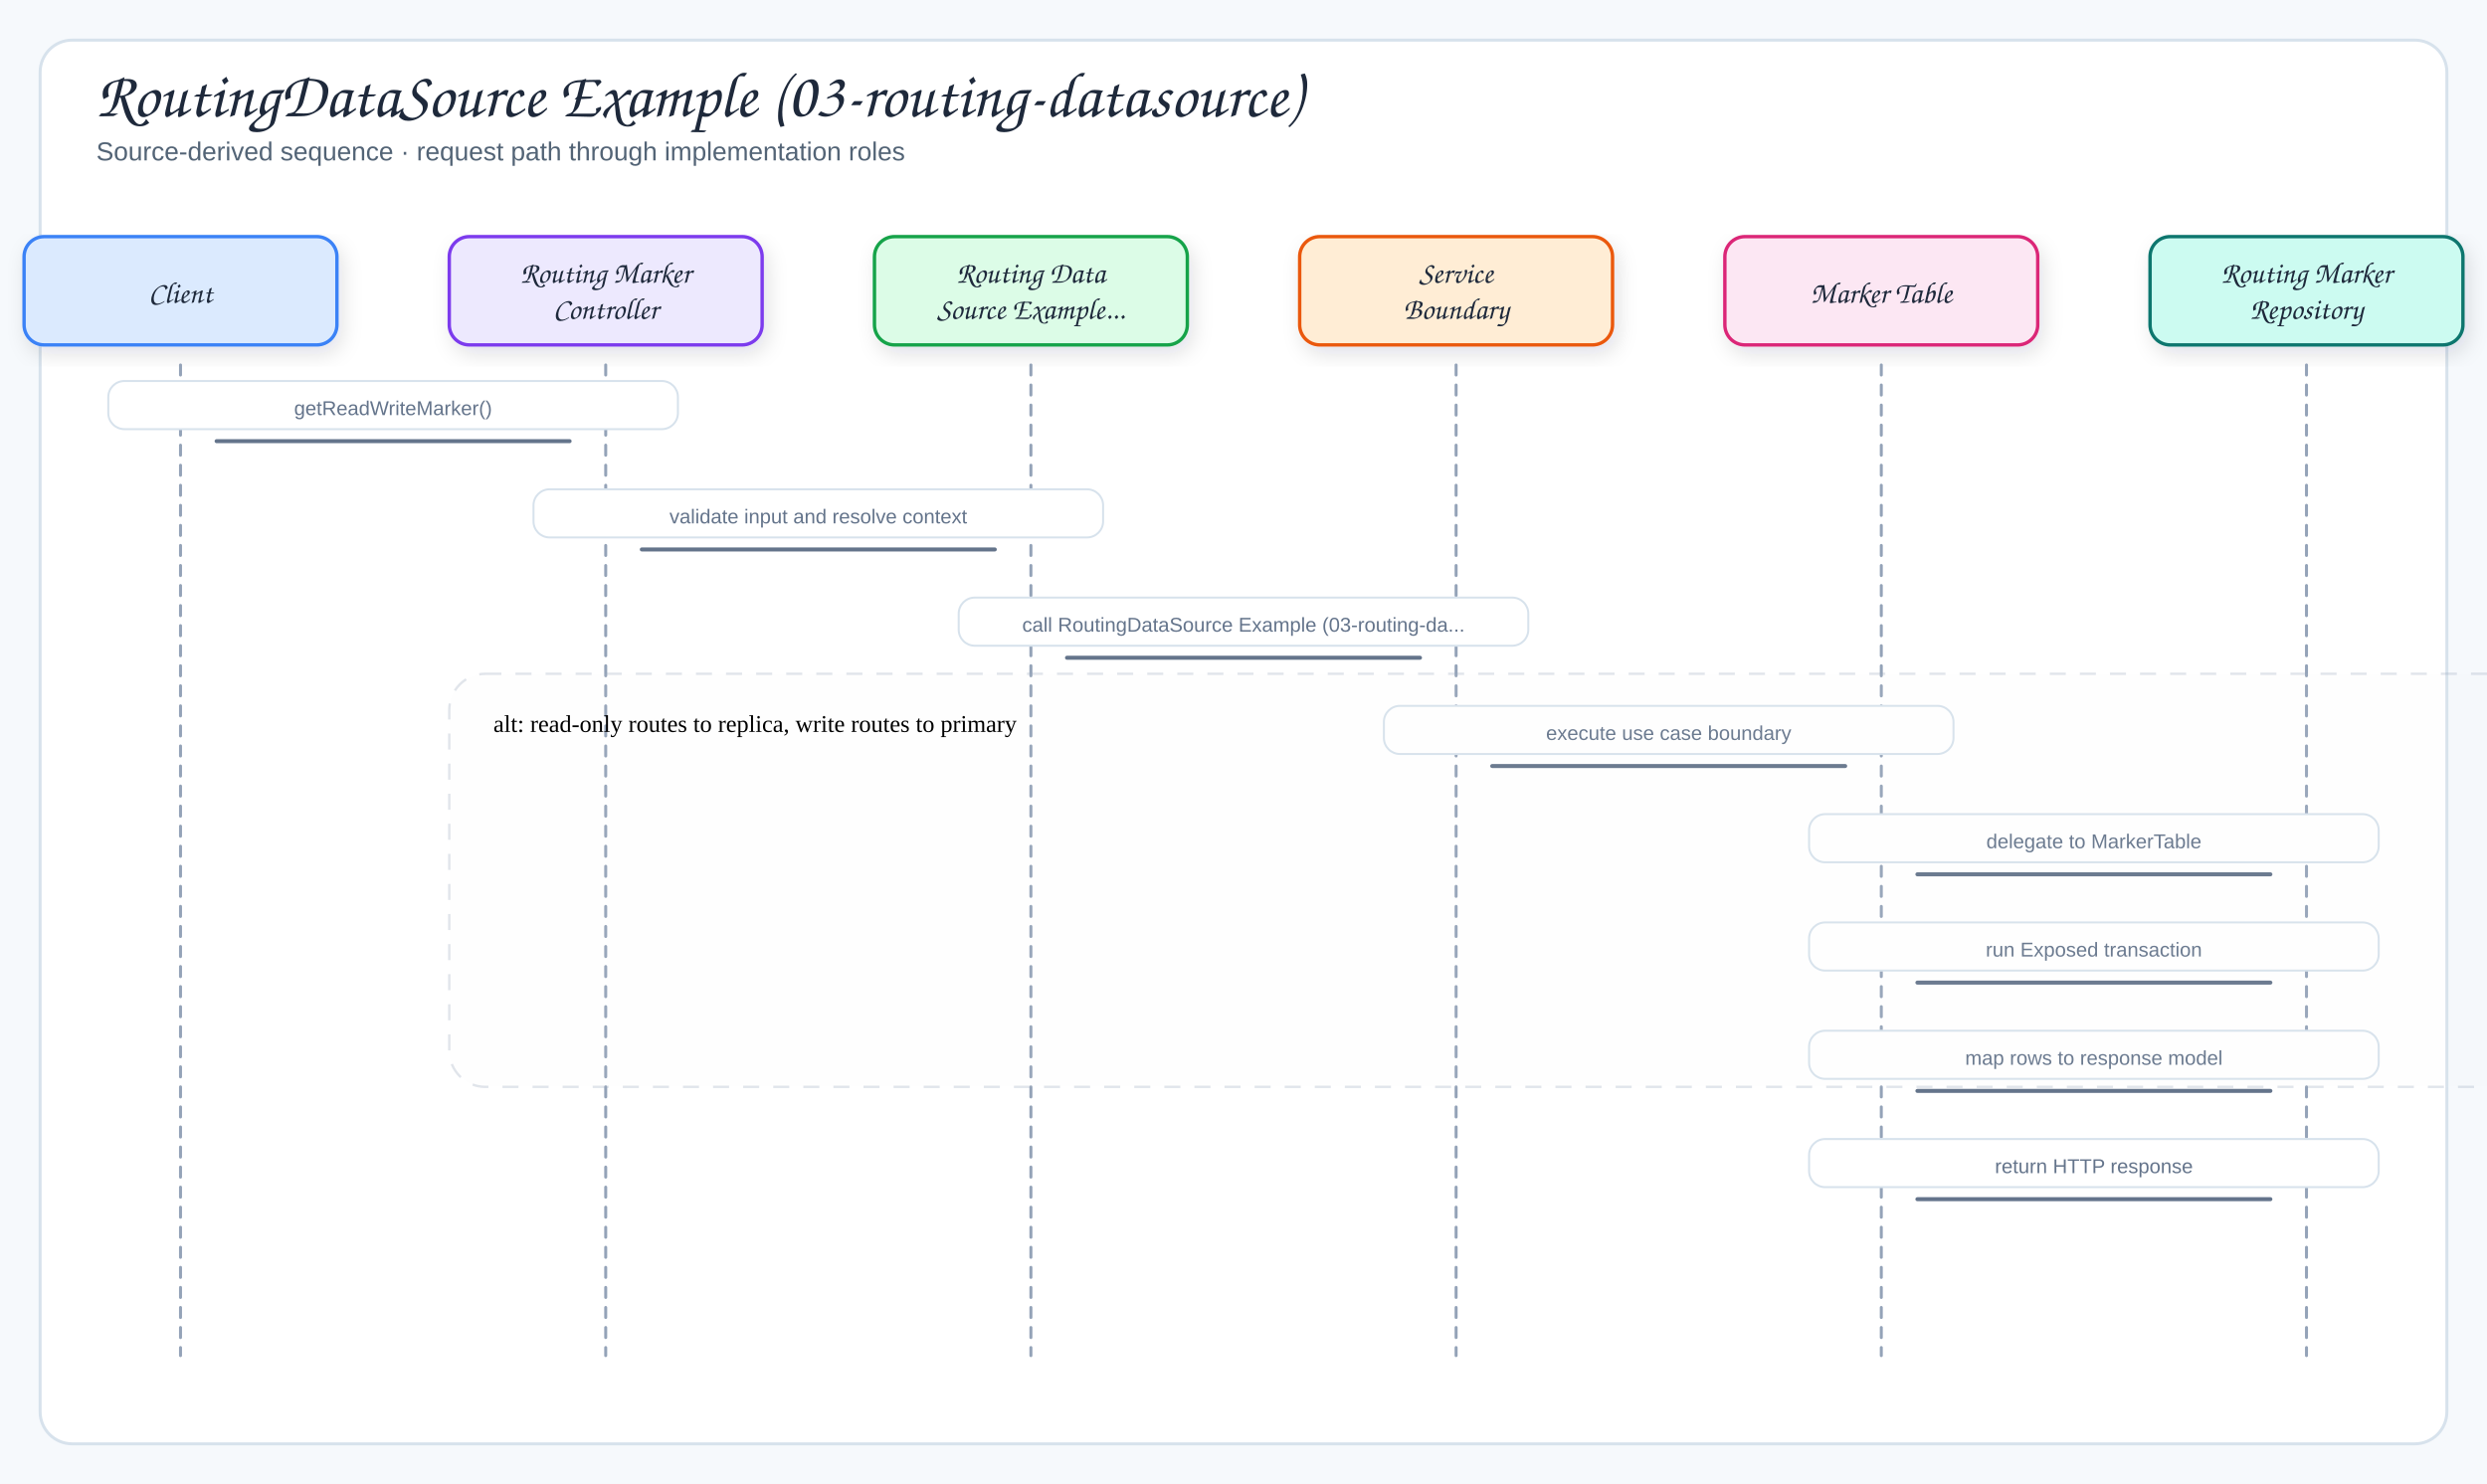
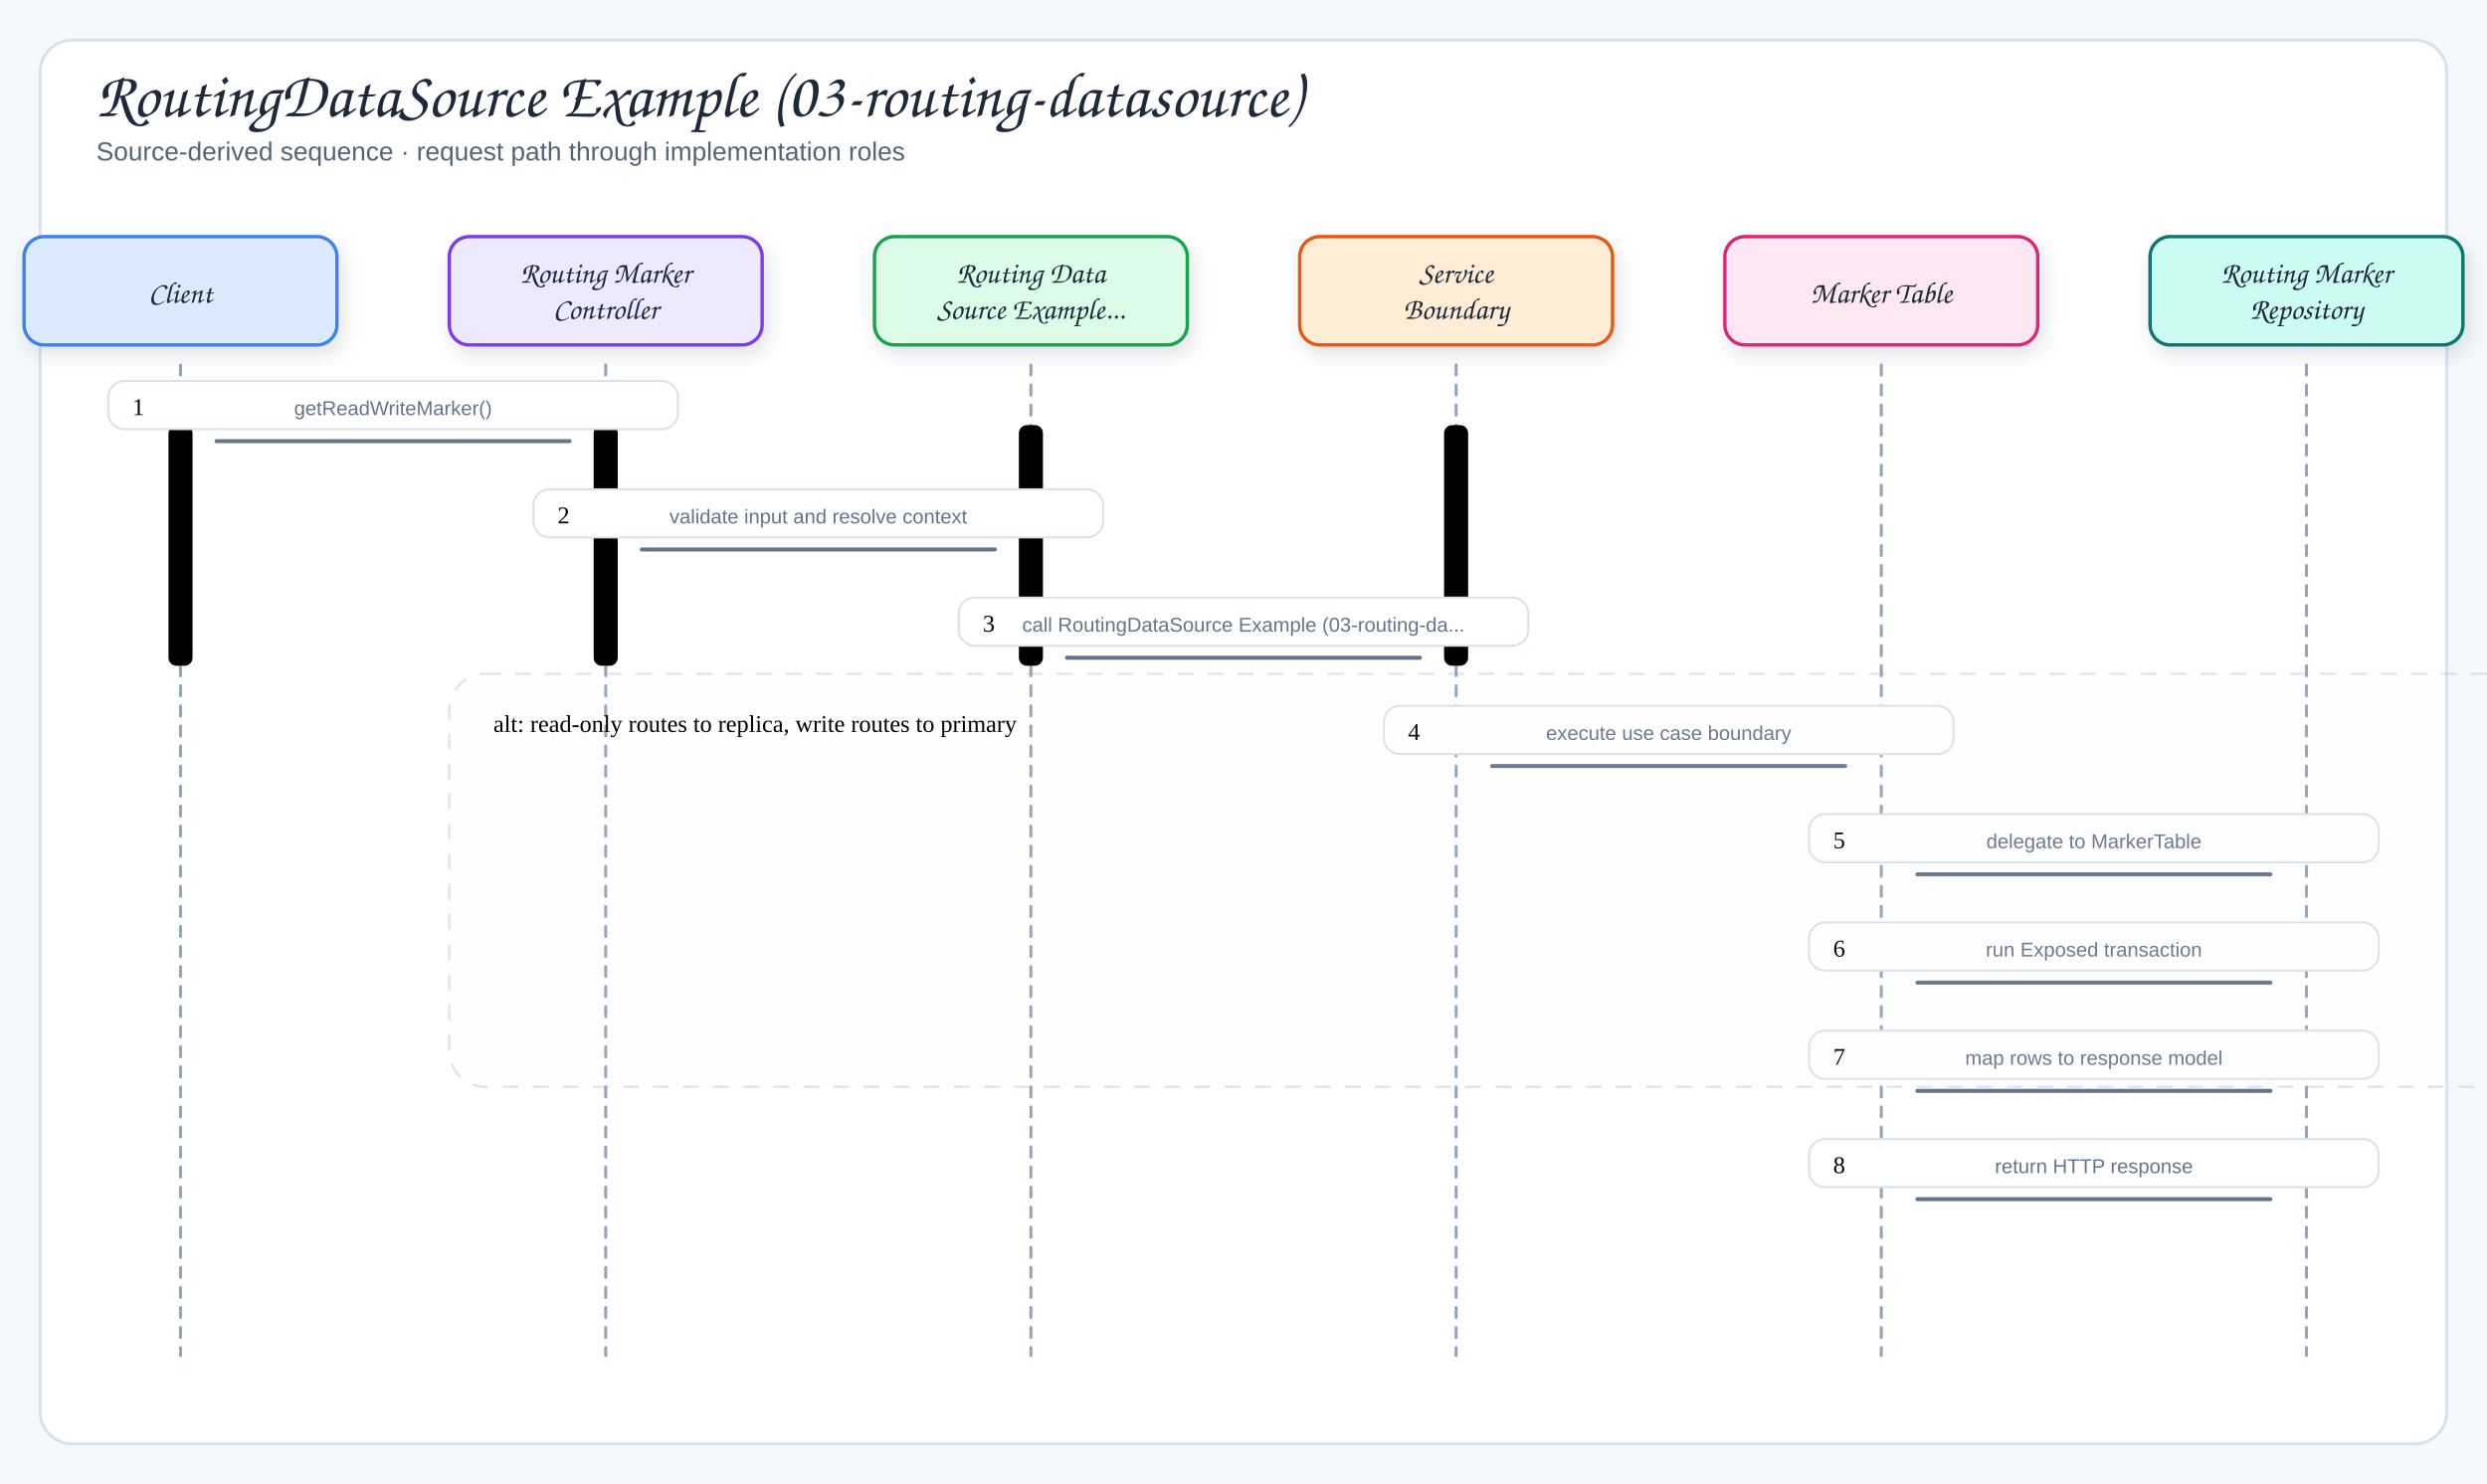
<svg xmlns="http://www.w3.org/2000/svg" viewBox="0 0 1240 740" width="1240" height="740" role="img" aria-label="RoutingDataSource Example (03-routing-datasource)">
  <defs>
    <filter id="shadow" x="-10%" y="-10%" width="120%" height="130%">
      <feDropShadow dx="2" dy="4" stdDeviation="5" flood-color="#1f2937" flood-opacity="0.12" />
    </filter>
-     <marker id="arrow" markerWidth="9" markerHeight="9" refX="8" refY="4.5" orient="auto">
-       <path d="M1,1 L8,4.5 L1,8 Z" fill="#64748b" />
+     <marker viewBox="0 0 10 10" id="arrow" markerUnits="userSpaceOnUse" markerWidth="10" markerHeight="10" refX="9" refY="5" orient="auto">
+       <path d="M 0 0 L 10 5 L 0 10 Z" fill="#64748b" />
    </marker>
-     <marker id="inherit" markerWidth="11" markerHeight="10" refX="9.5" refY="5" orient="auto">
-       <path d="M0.5,1 L9.5,5 L0.5,9 Z" fill="#fff" stroke="#64748b" stroke-width="1.5" />
+     <marker viewBox="0 0 10 10" id="inherit" markerUnits="userSpaceOnUse" markerWidth="10" markerHeight="10" refX="9" refY="5" orient="auto">
+       <path d="M 0 0 L 10 5 L 0 10 Z" fill="#64748b" />
    </marker>
    <style>
  .canvas{fill:#f6f9fc}
  .frame{fill:#fff;stroke:#d7e2ec;stroke-width:1.5}
  .panel{fill:#f8fafc;stroke:#d7e2ec;stroke-width:1.2}
  .card{stroke-width:1.7;filter:url(#shadow)}
  .title{font-family:"Architects Daughter","Comic Sans MS",cursive;font-size:32px;fill:#1e293b}
  .subtitle{font-family:"Comic Sans MS","Comic Sans","Comic Neue",Arial,sans-serif;font-size:13px;fill:#536476}
  .panelTitle{font-family:"Architects Daughter","Comic Sans MS",cursive;font-size:12px;letter-spacing:.08em;fill:#94a3b8}
  .label{font-family:"Architects Daughter","Comic Sans MS",cursive;font-size:18px;fill:#1e293b}
  .smallLabel{font-family:"Architects Daughter","Comic Sans MS",cursive;font-size:15px;fill:#1e293b}
  .detail{font-family:"Comic Sans MS","Comic Sans","Comic Neue",Arial,sans-serif;font-size:12px;fill:#536476}
  .tiny{font-family:"Comic Sans MS","Comic Sans","Comic Neue",Arial,sans-serif;font-size:10px;fill:#64748b}
  .arrow{fill:none;stroke:#64748b;stroke-width:2;stroke-linecap:round;stroke-linejoin:round}
  .softArrow{fill:none;stroke:#94a3b8;stroke-width:1.5;stroke-linecap:round;stroke-linejoin:round;stroke-dasharray:5 5}
  .inherit{fill:none;stroke:#64748b;stroke-width:1.7;stroke-linecap:round;stroke-linejoin:round}
  .divider{stroke:#cbd5e1;stroke-width:1.2;stroke-dasharray:6 6}
.altRegion{fill:#f8fafc;fill-opacity:.055;stroke:#94a3b8;stroke-opacity:.28;stroke-width:1.2;stroke-dasharray:8 7}
</style>
  </defs>
  <rect width="1240" height="740" class="canvas" />
  <rect x="20" y="20" width="1200" height="700" rx="16" class="frame" />
  <text x="48" y="58" class="title">RoutingDataSource Example (03-routing-datasource)</text>
  <text x="48" y="80" class="subtitle">Source-derived sequence · request path through implementation roles</text>
  <rect x="12" y="118" width="156" height="54" rx="10" fill="#dbeafe" stroke="#3b82f6" class="card" />
-   <text x="90" y="151" class="smallLabel" text-anchor="middle">Client</text>
-   <path d="M90,182 L90,676" class="softArrow" />
+   <text x="90" y="151" class="smallLabel participant" text-anchor="middle">Client</text>
+   <path d="M90,182 L90,676" class="softArrow lifeline" />
+   <rect x="84" y="212" width="12" height="120" rx="4" class="activation" />
  <rect x="224" y="118" width="156" height="54" rx="10" fill="#ede9fe" stroke="#7c3aed" class="card" />
-   <text x="302" y="141" class="smallLabel" text-anchor="middle">Routing Marker</text>
-   <text x="302" y="159" class="smallLabel" text-anchor="middle">Controller</text>
-   <path d="M302,182 L302,676" class="softArrow" />
+   <text x="302" y="141" class="smallLabel participant" text-anchor="middle">Routing Marker</text>
+   <text x="302" y="159" class="smallLabel participant" text-anchor="middle">Controller</text>
+   <path d="M302,182 L302,676" class="softArrow lifeline" />
+   <rect x="296" y="212" width="12" height="120" rx="4" class="activation" />
  <rect x="436" y="118" width="156" height="54" rx="10" fill="#dcfce7" stroke="#16a34a" class="card" />
-   <text x="514" y="141" class="smallLabel" text-anchor="middle">Routing Data</text>
-   <text x="514" y="159" class="smallLabel" text-anchor="middle">Source Example...</text>
-   <path d="M514,182 L514,676" class="softArrow" />
+   <text x="514" y="141" class="smallLabel participant" text-anchor="middle">Routing Data</text>
+   <text x="514" y="159" class="smallLabel participant" text-anchor="middle">Source Example...</text>
+   <path d="M514,182 L514,676" class="softArrow lifeline" />
+   <rect x="508" y="212" width="12" height="120" rx="4" class="activation" />
  <rect x="648" y="118" width="156" height="54" rx="10" fill="#ffedd5" stroke="#ea580c" class="card" />
-   <text x="726" y="141" class="smallLabel" text-anchor="middle">Service</text>
-   <text x="726" y="159" class="smallLabel" text-anchor="middle">Boundary</text>
-   <path d="M726,182 L726,676" class="softArrow" />
+   <text x="726" y="141" class="smallLabel participant" text-anchor="middle">Service</text>
+   <text x="726" y="159" class="smallLabel participant" text-anchor="middle">Boundary</text>
+   <path d="M726,182 L726,676" class="softArrow lifeline" />
+   <rect x="720" y="212" width="12" height="120" rx="4" class="activation" />
  <rect x="860" y="118" width="156" height="54" rx="10" fill="#fce7f3" stroke="#db2777" class="card" />
-   <text x="938" y="151" class="smallLabel" text-anchor="middle">Marker Table</text>
-   <path d="M938,182 L938,676" class="softArrow" />
+   <text x="938" y="151" class="smallLabel participant" text-anchor="middle">Marker Table</text>
+   <path d="M938,182 L938,676" class="softArrow lifeline" />
  <rect x="1072" y="118" width="156" height="54" rx="10" fill="#ccfbf1" stroke="#0f766e" class="card" />
-   <text x="1150" y="141" class="smallLabel" text-anchor="middle">Routing Marker</text>
-   <text x="1150" y="159" class="smallLabel" text-anchor="middle">Repository</text>
-   <path d="M1150,182 L1150,676" class="softArrow" />
+   <text x="1150" y="141" class="smallLabel participant" text-anchor="middle">Routing Marker</text>
+   <text x="1150" y="159" class="smallLabel participant" text-anchor="middle">Repository</text>
+   <path d="M1150,182 L1150,676" class="softArrow lifeline" />
  <path d="M108,220 L284,220" class="arrow" />
-   <rect x="54" y="190" width="284" height="24" rx="8" fill="#fff" stroke="#d7e2ec" class="messageBand" />
-   <text x="196" y="207" class="tiny" text-anchor="middle">getReadWriteMarker()</text>
+   <rect x="54" y="190" width="284" height="24" rx="8" fill="#fff" stroke="#d7e2ec" class="messageBand pill" />
+   <text x="69" y="207" class="num" text-anchor="middle">1</text>
+   <text x="196" y="207" class="tiny labelText" text-anchor="middle">getReadWriteMarker()</text>
  <path d="M320,274 L496,274" class="arrow" />
-   <rect x="266" y="244" width="284" height="24" rx="8" fill="#fff" stroke="#d7e2ec" class="messageBand" />
-   <text x="408" y="261" class="tiny" text-anchor="middle">validate input and resolve context</text>
+   <rect x="266" y="244" width="284" height="24" rx="8" fill="#fff" stroke="#d7e2ec" class="messageBand pill" />
+   <text x="281" y="261" class="num" text-anchor="middle">2</text>
+   <text x="408" y="261" class="tiny labelText" text-anchor="middle">validate input and resolve context</text>
  <path d="M532,328 L708,328" class="arrow" />
-   <rect x="478" y="298" width="284" height="24" rx="8" fill="#fff" stroke="#d7e2ec" class="messageBand" />
-   <text x="620" y="315" class="tiny" text-anchor="middle">call RoutingDataSource Example (03-routing-da...</text>
+   <rect x="478" y="298" width="284" height="24" rx="8" fill="#fff" stroke="#d7e2ec" class="messageBand pill" />
+   <text x="493" y="315" class="num" text-anchor="middle">3</text>
+   <text x="620" y="315" class="tiny labelText" text-anchor="middle">call RoutingDataSource Example (03-routing-da...</text>
  <path d="M744,382 L920,382" class="arrow" />
-   <rect x="690" y="352" width="284" height="24" rx="8" fill="#fff" stroke="#d7e2ec" class="messageBand" />
-   <text x="832" y="369" class="tiny" text-anchor="middle">execute use case boundary</text>
+   <rect x="690" y="352" width="284" height="24" rx="8" fill="#fff" stroke="#d7e2ec" class="messageBand pill" />
+   <text x="705" y="369" class="num" text-anchor="middle">4</text>
+   <text x="832" y="369" class="tiny labelText" text-anchor="middle">execute use case boundary</text>
  <path d="M956,436 L1132,436" class="arrow" />
-   <rect x="902" y="406" width="284" height="24" rx="8" fill="#fff" stroke="#d7e2ec" class="messageBand" />
-   <text x="1044" y="423" class="tiny" text-anchor="middle">delegate to MarkerTable</text>
+   <rect x="902" y="406" width="284" height="24" rx="8" fill="#fff" stroke="#d7e2ec" class="messageBand pill" />
+   <text x="917" y="423" class="num" text-anchor="middle">5</text>
+   <text x="1044" y="423" class="tiny labelText" text-anchor="middle">delegate to MarkerTable</text>
  <path d="M956,490 L1132,490" class="arrow" />
-   <rect x="902" y="460" width="284" height="24" rx="8" fill="#fff" stroke="#d7e2ec" class="messageBand" />
-   <text x="1044" y="477" class="tiny" text-anchor="middle">run Exposed transaction</text>
+   <rect x="902" y="460" width="284" height="24" rx="8" fill="#fff" stroke="#d7e2ec" class="messageBand pill" />
+   <text x="917" y="477" class="num" text-anchor="middle">6</text>
+   <text x="1044" y="477" class="tiny labelText" text-anchor="middle">run Exposed transaction</text>
  <path d="M956,544 L1132,544" class="arrow" />
-   <rect x="902" y="514" width="284" height="24" rx="8" fill="#fff" stroke="#d7e2ec" class="messageBand" />
-   <text x="1044" y="531" class="tiny" text-anchor="middle">map rows to response model</text>
+   <rect x="902" y="514" width="284" height="24" rx="8" fill="#fff" stroke="#d7e2ec" class="messageBand pill" />
+   <text x="917" y="531" class="num" text-anchor="middle">7</text>
+   <text x="1044" y="531" class="tiny labelText" text-anchor="middle">map rows to response model</text>
  <path d="M956,598 L1132,598" class="arrow" />
-   <rect x="902" y="568" width="284" height="24" rx="8" fill="#fff" stroke="#d7e2ec" class="messageBand" />
-   <text x="1044" y="585" class="tiny" text-anchor="middle">return HTTP response</text>
+   <rect x="902" y="568" width="284" height="24" rx="8" fill="#fff" stroke="#d7e2ec" class="messageBand pill" />
+   <text x="917" y="585" class="num" text-anchor="middle">8</text>
+   <text x="1044" y="585" class="tiny labelText" text-anchor="middle">return HTTP response</text>
  <rect class="altRegion" x="224" y="336" width="1056" height="206" rx="18" />
  <text class="small" x="246" y="365">alt: read-only routes to replica, write routes to primary</text>
</svg>
